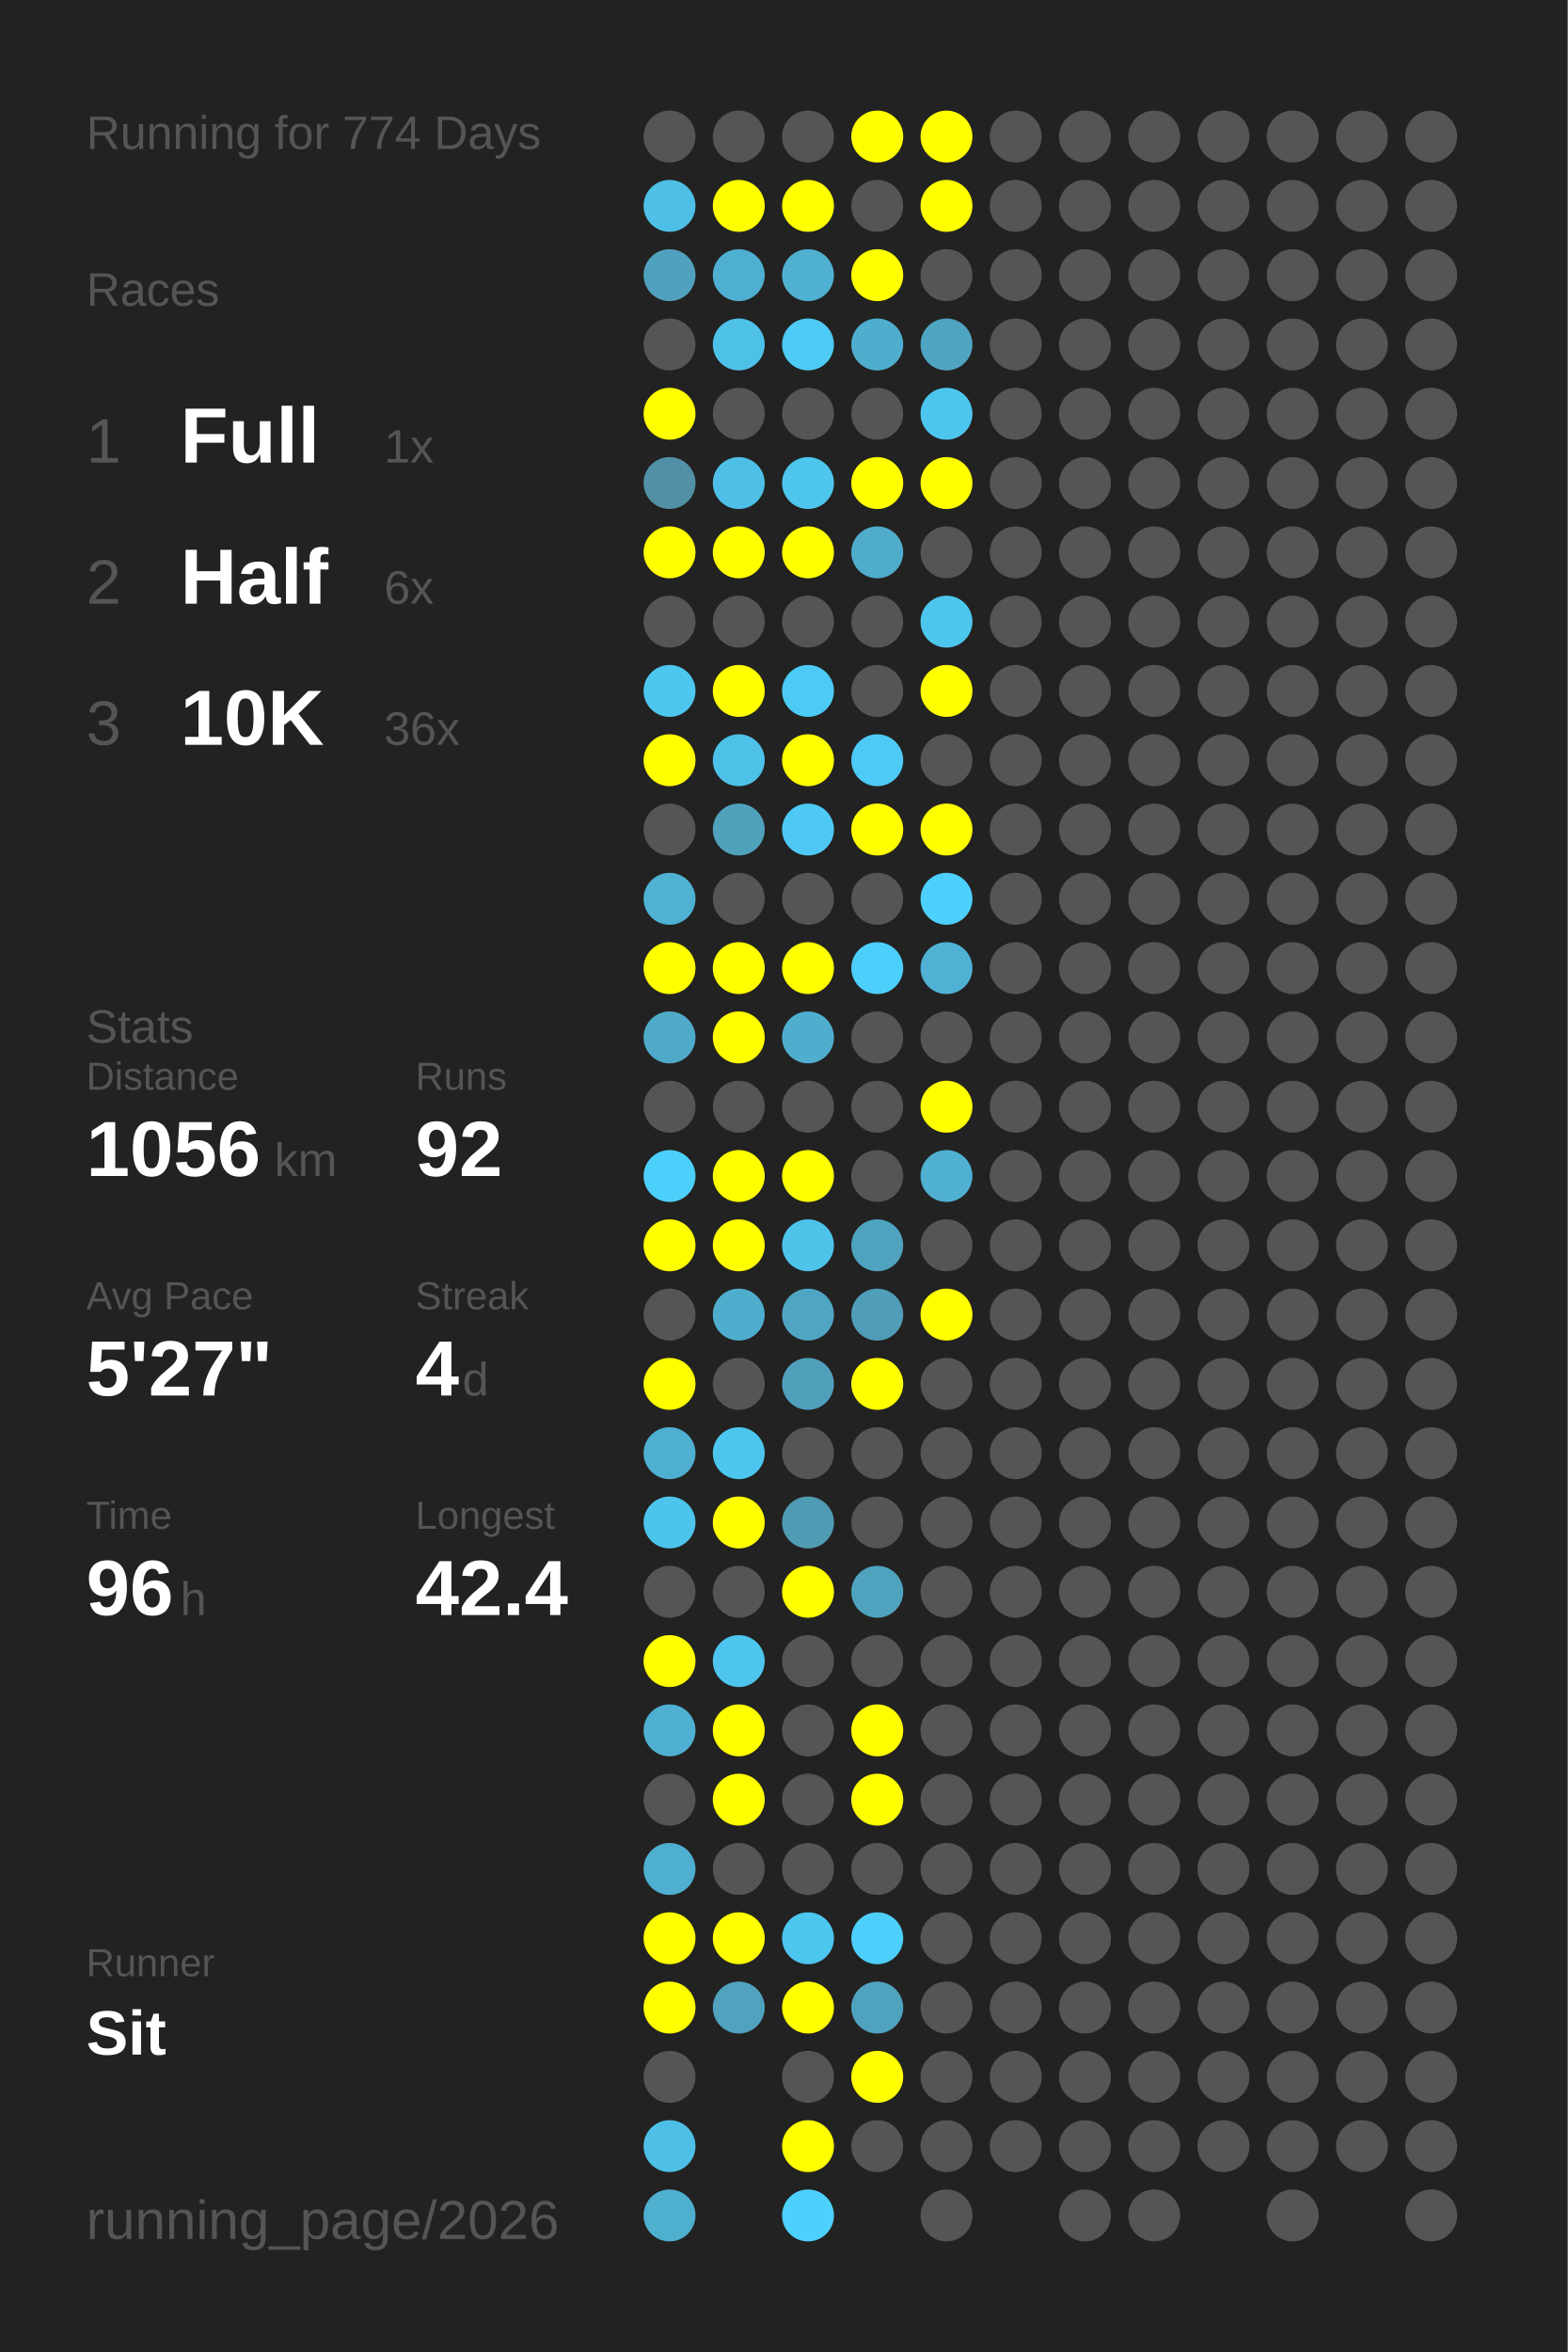
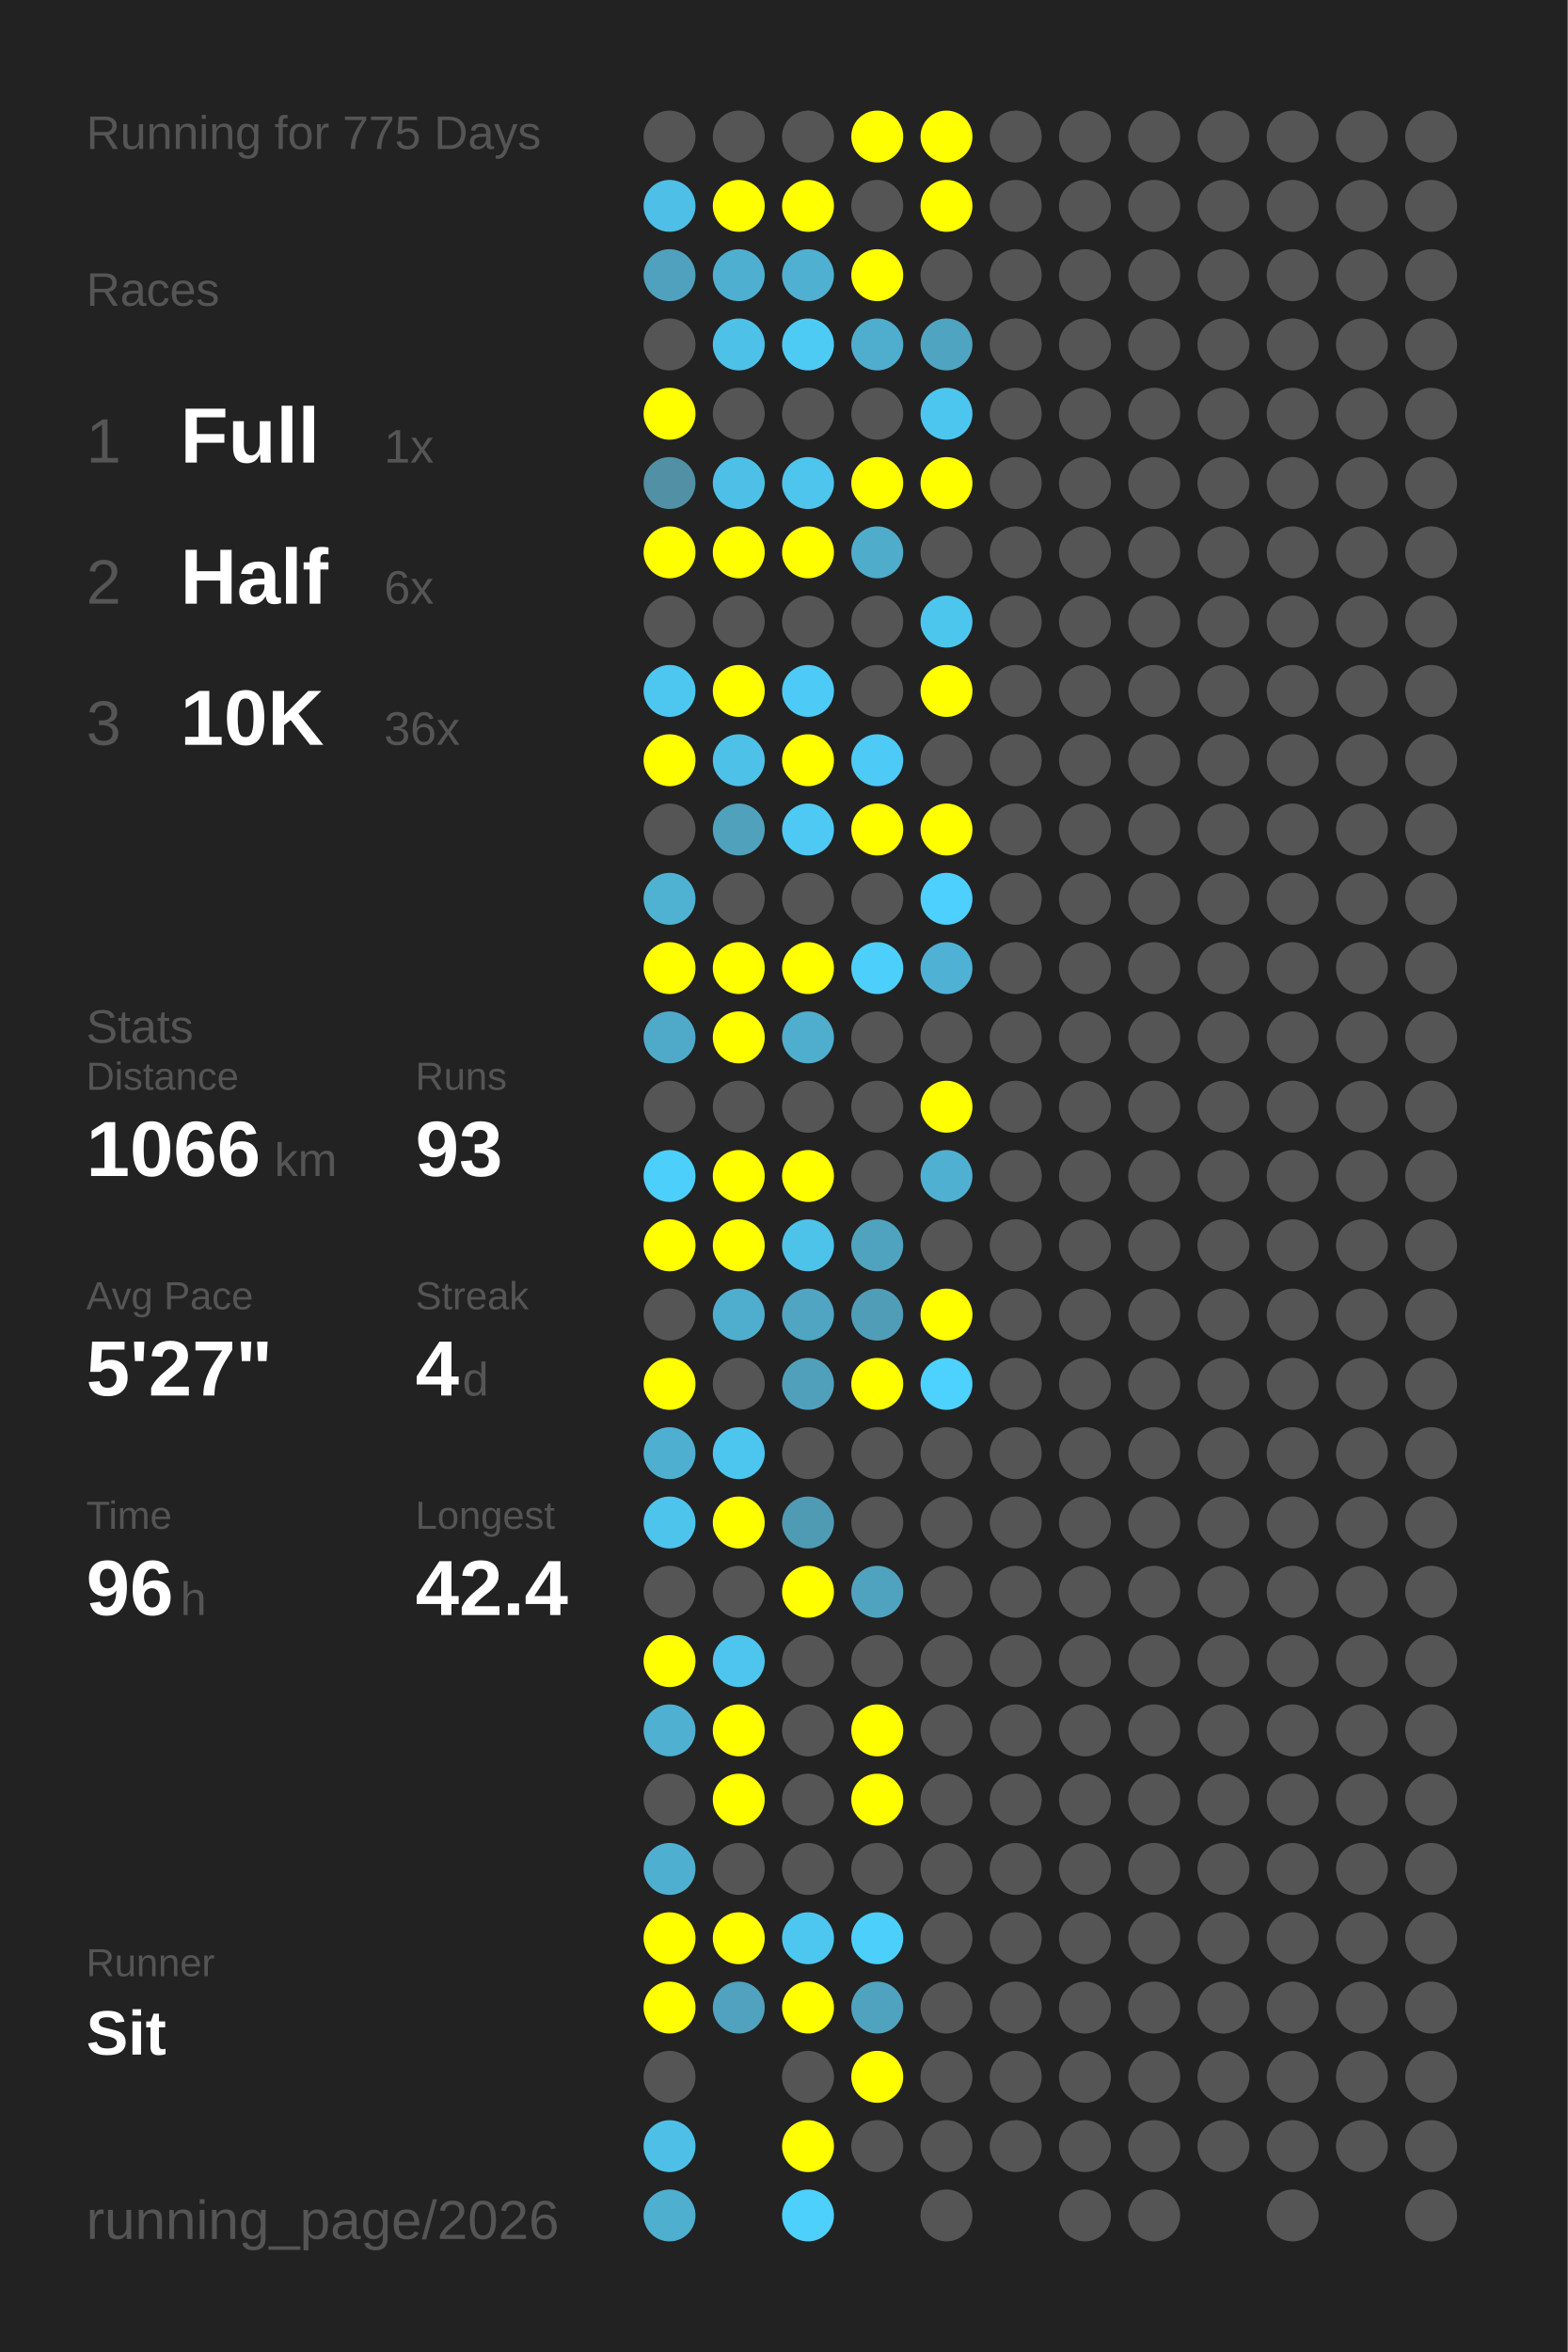
<svg xmlns="http://www.w3.org/2000/svg" baseProfile="full" height="300mm" version="1.1" viewBox="0,0,200,300" width="200mm">
  <defs />
  <rect fill="#222222" height="300" width="200" x="0" y="0" />
-   <text fill="#555555" style="font-size:6px; font-family:Arial;" x="11" y="19">Running for 774 Days</text>
+   <text fill="#555555" style="font-size:6px; font-family:Arial;" x="11" y="19">Running for 775 Days</text>
  <text fill="#555555" style="font-size:6px; font-family:Arial;" x="11" y="39">Races</text>
  <text fill="#555555" style="font-size:8px; font-family:Arial;" x="11" y="59">1</text>
  <text fill="#FFFFFF" style="font-size:10px; font-family:Arial; font-weight:bold;" x="23" y="59">Full</text>
  <text fill="#555555" style="font-size:6px; font-family:Arial;" x="49" y="59">1x</text>
  <text fill="#555555" style="font-size:8px; font-family:Arial;" x="11" y="77">2</text>
  <text fill="#FFFFFF" style="font-size:10px; font-family:Arial; font-weight:bold;" x="23" y="77">Half</text>
  <text fill="#555555" style="font-size:6px; font-family:Arial;" x="49" y="77">6x</text>
  <text fill="#555555" style="font-size:8px; font-family:Arial;" x="11" y="95">3</text>
  <text fill="#FFFFFF" style="font-size:10px; font-family:Arial; font-weight:bold;" x="23" y="95">10K</text>
  <text fill="#555555" style="font-size:6px; font-family:Arial;" x="49" y="95">36x</text>
  <text fill="#555555" style="font-size:6px; font-family:Arial;" x="11" y="133">Stats</text>
  <text fill="#555555" style="font-size:5px; font-family:Arial;" x="11" y="139">Distance</text>
-   <text fill="#FFFFFF" style="font-size:10px; font-family:Arial; font-weight:bold;" x="11" y="150">1056</text>
+   <text fill="#FFFFFF" style="font-size:10px; font-family:Arial; font-weight:bold;" x="11" y="150">1066</text>
  <text fill="#555555" style="font-size:6px; font-family:Arial;" x="35" y="150">km</text>
  <text fill="#555555" style="font-size:5px; font-family:Arial;" x="53" y="139">Runs</text>
-   <text fill="#FFFFFF" style="font-size:10px; font-family:Arial; font-weight:bold;" x="53" y="150">92</text>
+   <text fill="#FFFFFF" style="font-size:10px; font-family:Arial; font-weight:bold;" x="53" y="150">93</text>
  <text fill="#555555" style="font-size:5px; font-family:Arial;" x="11" y="167">Avg Pace</text>
  <text fill="#FFFFFF" style="font-size:10px; font-family:Arial; font-weight:bold;" x="11" y="178">5'27"</text>
  <text fill="#555555" style="font-size:5px; font-family:Arial;" x="53" y="167">Streak</text>
  <text fill="#FFFFFF" style="font-size:10px; font-family:Arial; font-weight:bold;" x="53" y="178">4</text>
  <text fill="#555555" style="font-size:6px; font-family:Arial;" x="59" y="178">d</text>
  <text fill="#555555" style="font-size:5px; font-family:Arial;" x="11" y="195">Time</text>
  <text fill="#FFFFFF" style="font-size:10px; font-family:Arial; font-weight:bold;" x="11" y="206">96</text>
  <text fill="#555555" style="font-size:6px; font-family:Arial;" x="23" y="206">h</text>
  <text fill="#555555" style="font-size:5px; font-family:Arial;" x="53" y="195">Longest</text>
  <text fill="#FFFFFF" style="font-size:10px; font-family:Arial; font-weight:bold;" x="53" y="206">42.4</text>
  <text fill="#555555" style="font-size:5px; font-family:Arial;" x="11" y="252.065">Runner</text>
  <text fill="#FFFFFF" style="font-size:8px; font-family:Arial; font-weight:bold;" x="11" y="262.065">Sit</text>
  <text fill="#555555" style="font-size:7px; font-family:Arial;" x="11" y="285.581">running_page/2026</text>
  <circle cx="85.417" cy="17.419" fill="#555555" r="3.312" />
  <circle cx="85.417" cy="26.258" fill="#4ebfe6" r="3.312" />
  <circle cx="85.417" cy="35.097" fill="#50a1bd" r="3.312" />
  <circle cx="85.417" cy="43.935" fill="#555555" r="3.312" />
  <circle cx="85.417" cy="52.774" fill="#FFFF00" r="3.312" />
  <circle cx="85.417" cy="61.613" fill="#5190a5" r="3.312" />
  <circle cx="85.417" cy="70.452" fill="#FFFF00" r="3.312" />
  <circle cx="85.417" cy="79.29" fill="#555555" r="3.312" />
  <circle cx="85.417" cy="88.129" fill="#4dc7f0" r="3.312" />
  <circle cx="85.417" cy="96.968" fill="#FFFF00" r="3.312" />
  <circle cx="85.417" cy="105.806" fill="#555555" r="3.312" />
  <circle cx="85.417" cy="114.645" fill="#4fb2d3" r="3.312" />
  <circle cx="85.417" cy="123.484" fill="#FFFF00" r="3.312" />
  <circle cx="85.417" cy="132.323" fill="#4faac9" r="3.312" />
  <circle cx="85.417" cy="141.161" fill="#555555" r="3.312" />
  <circle cx="85.417" cy="150" fill="#4dcffb" r="3.312" />
  <circle cx="85.417" cy="158.839" fill="#FFFF00" r="3.312" />
  <circle cx="85.417" cy="167.677" fill="#555555" r="3.312" />
  <circle cx="85.417" cy="176.516" fill="#FFFF00" r="3.312" />
  <circle cx="85.417" cy="185.355" fill="#4fafd0" r="3.312" />
  <circle cx="85.417" cy="194.194" fill="#4dc4ec" r="3.312" />
  <circle cx="85.417" cy="203.032" fill="#555555" r="3.312" />
  <circle cx="85.417" cy="211.871" fill="#FFFF00" r="3.312" />
  <circle cx="85.417" cy="220.71" fill="#4fb0d1" r="3.312" />
  <circle cx="85.417" cy="229.548" fill="#555555" r="3.312" />
  <circle cx="85.417" cy="238.387" fill="#4fafd0" r="3.312" />
  <circle cx="85.417" cy="247.226" fill="#FFFF00" r="3.312" />
  <circle cx="85.417" cy="256.065" fill="#FFFF00" r="3.312" />
  <circle cx="85.417" cy="264.903" fill="#555555" r="3.312" />
  <circle cx="85.417" cy="273.742" fill="#4ec0e7" r="3.312" />
  <circle cx="85.417" cy="282.581" fill="#4fafcf" r="3.312" />
  <circle cx="94.25" cy="17.419" fill="#555555" r="3.312" />
  <circle cx="94.25" cy="26.258" fill="#FFFF00" r="3.312" />
  <circle cx="94.25" cy="35.097" fill="#4fafd0" r="3.312" />
  <circle cx="94.25" cy="43.935" fill="#4ec1e9" r="3.312" />
  <circle cx="94.25" cy="52.774" fill="#555555" r="3.312" />
  <circle cx="94.25" cy="61.613" fill="#4ec0e7" r="3.312" />
  <circle cx="94.25" cy="70.452" fill="#FFFF00" r="3.312" />
  <circle cx="94.25" cy="79.29" fill="#555555" r="3.312" />
  <circle cx="94.25" cy="88.129" fill="#FFFF00" r="3.312" />
  <circle cx="94.25" cy="96.968" fill="#4ec1e8" r="3.312" />
  <circle cx="94.25" cy="105.806" fill="#50a1bc" r="3.312" />
  <circle cx="94.25" cy="114.645" fill="#555555" r="3.312" />
  <circle cx="94.25" cy="123.484" fill="#FFFF00" r="3.312" />
  <circle cx="94.25" cy="132.323" fill="#FFFF00" r="3.312" />
  <circle cx="94.25" cy="141.161" fill="#555555" r="3.312" />
  <circle cx="94.25" cy="150" fill="#FFFF00" r="3.312" />
  <circle cx="94.25" cy="158.839" fill="#FFFF00" r="3.312" />
  <circle cx="94.25" cy="167.677" fill="#4faece" r="3.312" />
  <circle cx="94.25" cy="176.516" fill="#555555" r="3.312" />
  <circle cx="94.25" cy="185.355" fill="#4dc6ef" r="3.312" />
  <circle cx="94.25" cy="194.194" fill="#FFFF00" r="3.312" />
  <circle cx="94.25" cy="203.032" fill="#555555" r="3.312" />
  <circle cx="94.25" cy="211.871" fill="#4dc5ee" r="3.312" />
  <circle cx="94.25" cy="220.71" fill="#FFFF00" r="3.312" />
  <circle cx="94.25" cy="229.548" fill="#FFFF00" r="3.312" />
  <circle cx="94.25" cy="238.387" fill="#555555" r="3.312" />
  <circle cx="94.25" cy="247.226" fill="#FFFF00" r="3.312" />
  <circle cx="94.25" cy="256.065" fill="#50a2be" r="3.312" />
  <circle cx="103.083" cy="17.419" fill="#555555" r="3.312" />
  <circle cx="103.083" cy="26.258" fill="#FFFF00" r="3.312" />
  <circle cx="103.083" cy="35.097" fill="#4fb0d1" r="3.312" />
  <circle cx="103.083" cy="43.935" fill="#4dcbf5" r="3.312" />
  <circle cx="103.083" cy="52.774" fill="#555555" r="3.312" />
  <circle cx="103.083" cy="61.613" fill="#4dc5ed" r="3.312" />
  <circle cx="103.083" cy="70.452" fill="#FFFF00" r="3.312" />
  <circle cx="103.083" cy="79.29" fill="#555555" r="3.312" />
  <circle cx="103.083" cy="88.129" fill="#4dcbf6" r="3.312" />
  <circle cx="103.083" cy="96.968" fill="#FFFF00" r="3.312" />
  <circle cx="103.083" cy="105.806" fill="#4dc9f4" r="3.312" />
  <circle cx="103.083" cy="114.645" fill="#555555" r="3.312" />
  <circle cx="103.083" cy="123.484" fill="#FFFF00" r="3.312" />
  <circle cx="103.083" cy="132.323" fill="#4faece" r="3.312" />
  <circle cx="103.083" cy="141.161" fill="#555555" r="3.312" />
  <circle cx="103.083" cy="150" fill="#FFFF00" r="3.312" />
  <circle cx="103.083" cy="158.839" fill="#4dc3ea" r="3.312" />
  <circle cx="103.083" cy="167.677" fill="#4fa5c2" r="3.312" />
  <circle cx="103.083" cy="176.516" fill="#50a0bc" r="3.312" />
  <circle cx="103.083" cy="185.355" fill="#555555" r="3.312" />
  <circle cx="103.083" cy="194.194" fill="#509bb4" r="3.312" />
  <circle cx="103.083" cy="203.032" fill="#FFFF00" r="3.312" />
  <circle cx="103.083" cy="211.871" fill="#555555" r="3.312" />
  <circle cx="103.083" cy="220.71" fill="#555555" r="3.312" />
  <circle cx="103.083" cy="229.548" fill="#555555" r="3.312" />
  <circle cx="103.083" cy="238.387" fill="#555555" r="3.312" />
  <circle cx="103.083" cy="247.226" fill="#4dc7f0" r="3.312" />
  <circle cx="103.083" cy="256.065" fill="#FFFF00" r="3.312" />
  <circle cx="103.083" cy="264.903" fill="#555555" r="3.312" />
  <circle cx="103.083" cy="273.742" fill="#FFFF00" r="3.312" />
  <circle cx="103.083" cy="282.581" fill="#4dd0fc" r="3.312" />
  <circle cx="111.917" cy="17.419" fill="#FFFF00" r="3.312" />
  <circle cx="111.917" cy="26.258" fill="#555555" r="3.312" />
  <circle cx="111.917" cy="35.097" fill="#FFFF00" r="3.312" />
  <circle cx="111.917" cy="43.935" fill="#4faece" r="3.312" />
  <circle cx="111.917" cy="52.774" fill="#555555" r="3.312" />
  <circle cx="111.917" cy="61.613" fill="#FFFF00" r="3.312" />
  <circle cx="111.917" cy="70.452" fill="#4faccb" r="3.312" />
  <circle cx="111.917" cy="79.29" fill="#555555" r="3.312" />
  <circle cx="111.917" cy="88.129" fill="#555555" r="3.312" />
  <circle cx="111.917" cy="96.968" fill="#4dcaf5" r="3.312" />
  <circle cx="111.917" cy="105.806" fill="#FFFF00" r="3.312" />
  <circle cx="111.917" cy="114.645" fill="#555555" r="3.312" />
  <circle cx="111.917" cy="123.484" fill="#4dcffb" r="3.312" />
  <circle cx="111.917" cy="132.323" fill="#555555" r="3.312" />
  <circle cx="111.917" cy="141.161" fill="#555555" r="3.312" />
  <circle cx="111.917" cy="150" fill="#555555" r="3.312" />
  <circle cx="111.917" cy="158.839" fill="#4fa3bf" r="3.312" />
  <circle cx="111.917" cy="167.677" fill="#509db8" r="3.312" />
  <circle cx="111.917" cy="176.516" fill="#FFFF00" r="3.312" />
  <circle cx="111.917" cy="185.355" fill="#555555" r="3.312" />
  <circle cx="111.917" cy="194.194" fill="#555555" r="3.312" />
  <circle cx="111.917" cy="203.032" fill="#4fa3bf" r="3.312" />
  <circle cx="111.917" cy="211.871" fill="#555555" r="3.312" />
  <circle cx="111.917" cy="220.71" fill="#FFFF00" r="3.312" />
  <circle cx="111.917" cy="229.548" fill="#FFFF00" r="3.312" />
  <circle cx="111.917" cy="238.387" fill="#555555" r="3.312" />
  <circle cx="111.917" cy="247.226" fill="#4dcffb" r="3.312" />
  <circle cx="111.917" cy="256.065" fill="#4fa3bf" r="3.312" />
  <circle cx="111.917" cy="264.903" fill="#FFFF00" r="3.312" />
  <circle cx="111.917" cy="273.742" fill="#555555" r="3.312" />
  <circle cx="120.75" cy="17.419" fill="#FFFF00" r="3.312" />
  <circle cx="120.75" cy="26.258" fill="#FFFF00" r="3.312" />
  <circle cx="120.75" cy="35.097" fill="#555555" r="3.312" />
  <circle cx="120.75" cy="43.935" fill="#4fa4c1" r="3.312" />
  <circle cx="120.75" cy="52.774" fill="#4dc6ef" r="3.312" />
  <circle cx="120.75" cy="61.613" fill="#FFFF00" r="3.312" />
  <circle cx="120.75" cy="70.452" fill="#555555" r="3.312" />
  <circle cx="120.75" cy="79.29" fill="#4dc6ee" r="3.312" />
  <circle cx="120.75" cy="88.129" fill="#FFFF00" r="3.312" />
  <circle cx="120.75" cy="96.968" fill="#555555" r="3.312" />
  <circle cx="120.75" cy="105.806" fill="#FFFF00" r="3.312" />
  <circle cx="120.75" cy="114.645" fill="#4dd0fd" r="3.312" />
  <circle cx="120.75" cy="123.484" fill="#4fb2d4" r="3.312" />
  <circle cx="120.75" cy="132.323" fill="#555555" r="3.312" />
  <circle cx="120.75" cy="141.161" fill="#FFFF00" r="3.312" />
  <circle cx="120.75" cy="150" fill="#4fb0d2" r="3.312" />
  <circle cx="120.75" cy="158.839" fill="#555555" r="3.312" />
  <circle cx="120.75" cy="167.677" fill="#FFFF00" r="3.312" />
-   <circle cx="120.75" cy="176.516" fill="#555555" r="3.312" />
+   <circle cx="120.75" cy="176.516" fill="#4dd1fe" r="3.312" />
  <circle cx="120.75" cy="185.355" fill="#555555" r="3.312" />
  <circle cx="120.75" cy="194.194" fill="#555555" r="3.312" />
  <circle cx="120.75" cy="203.032" fill="#555555" r="3.312" />
  <circle cx="120.75" cy="211.871" fill="#555555" r="3.312" />
  <circle cx="120.75" cy="220.71" fill="#555555" r="3.312" />
  <circle cx="120.75" cy="229.548" fill="#555555" r="3.312" />
  <circle cx="120.75" cy="238.387" fill="#555555" r="3.312" />
  <circle cx="120.75" cy="247.226" fill="#555555" r="3.312" />
  <circle cx="120.75" cy="256.065" fill="#555555" r="3.312" />
  <circle cx="120.75" cy="264.903" fill="#555555" r="3.312" />
  <circle cx="120.75" cy="273.742" fill="#555555" r="3.312" />
  <circle cx="120.75" cy="282.581" fill="#555555" r="3.312" />
  <circle cx="129.583" cy="17.419" fill="#555555" r="3.312" />
  <circle cx="129.583" cy="26.258" fill="#555555" r="3.312" />
  <circle cx="129.583" cy="35.097" fill="#555555" r="3.312" />
  <circle cx="129.583" cy="43.935" fill="#555555" r="3.312" />
  <circle cx="129.583" cy="52.774" fill="#555555" r="3.312" />
  <circle cx="129.583" cy="61.613" fill="#555555" r="3.312" />
  <circle cx="129.583" cy="70.452" fill="#555555" r="3.312" />
  <circle cx="129.583" cy="79.29" fill="#555555" r="3.312" />
  <circle cx="129.583" cy="88.129" fill="#555555" r="3.312" />
  <circle cx="129.583" cy="96.968" fill="#555555" r="3.312" />
  <circle cx="129.583" cy="105.806" fill="#555555" r="3.312" />
  <circle cx="129.583" cy="114.645" fill="#555555" r="3.312" />
  <circle cx="129.583" cy="123.484" fill="#555555" r="3.312" />
  <circle cx="129.583" cy="132.323" fill="#555555" r="3.312" />
  <circle cx="129.583" cy="141.161" fill="#555555" r="3.312" />
  <circle cx="129.583" cy="150" fill="#555555" r="3.312" />
  <circle cx="129.583" cy="158.839" fill="#555555" r="3.312" />
  <circle cx="129.583" cy="167.677" fill="#555555" r="3.312" />
  <circle cx="129.583" cy="176.516" fill="#555555" r="3.312" />
  <circle cx="129.583" cy="185.355" fill="#555555" r="3.312" />
  <circle cx="129.583" cy="194.194" fill="#555555" r="3.312" />
  <circle cx="129.583" cy="203.032" fill="#555555" r="3.312" />
  <circle cx="129.583" cy="211.871" fill="#555555" r="3.312" />
  <circle cx="129.583" cy="220.71" fill="#555555" r="3.312" />
  <circle cx="129.583" cy="229.548" fill="#555555" r="3.312" />
  <circle cx="129.583" cy="238.387" fill="#555555" r="3.312" />
  <circle cx="129.583" cy="247.226" fill="#555555" r="3.312" />
  <circle cx="129.583" cy="256.065" fill="#555555" r="3.312" />
  <circle cx="129.583" cy="264.903" fill="#555555" r="3.312" />
  <circle cx="129.583" cy="273.742" fill="#555555" r="3.312" />
  <circle cx="138.417" cy="17.419" fill="#555555" r="3.312" />
  <circle cx="138.417" cy="26.258" fill="#555555" r="3.312" />
  <circle cx="138.417" cy="35.097" fill="#555555" r="3.312" />
  <circle cx="138.417" cy="43.935" fill="#555555" r="3.312" />
  <circle cx="138.417" cy="52.774" fill="#555555" r="3.312" />
  <circle cx="138.417" cy="61.613" fill="#555555" r="3.312" />
  <circle cx="138.417" cy="70.452" fill="#555555" r="3.312" />
  <circle cx="138.417" cy="79.29" fill="#555555" r="3.312" />
  <circle cx="138.417" cy="88.129" fill="#555555" r="3.312" />
  <circle cx="138.417" cy="96.968" fill="#555555" r="3.312" />
  <circle cx="138.417" cy="105.806" fill="#555555" r="3.312" />
  <circle cx="138.417" cy="114.645" fill="#555555" r="3.312" />
  <circle cx="138.417" cy="123.484" fill="#555555" r="3.312" />
  <circle cx="138.417" cy="132.323" fill="#555555" r="3.312" />
  <circle cx="138.417" cy="141.161" fill="#555555" r="3.312" />
  <circle cx="138.417" cy="150" fill="#555555" r="3.312" />
  <circle cx="138.417" cy="158.839" fill="#555555" r="3.312" />
  <circle cx="138.417" cy="167.677" fill="#555555" r="3.312" />
  <circle cx="138.417" cy="176.516" fill="#555555" r="3.312" />
  <circle cx="138.417" cy="185.355" fill="#555555" r="3.312" />
  <circle cx="138.417" cy="194.194" fill="#555555" r="3.312" />
  <circle cx="138.417" cy="203.032" fill="#555555" r="3.312" />
  <circle cx="138.417" cy="211.871" fill="#555555" r="3.312" />
  <circle cx="138.417" cy="220.71" fill="#555555" r="3.312" />
  <circle cx="138.417" cy="229.548" fill="#555555" r="3.312" />
  <circle cx="138.417" cy="238.387" fill="#555555" r="3.312" />
  <circle cx="138.417" cy="247.226" fill="#555555" r="3.312" />
  <circle cx="138.417" cy="256.065" fill="#555555" r="3.312" />
  <circle cx="138.417" cy="264.903" fill="#555555" r="3.312" />
  <circle cx="138.417" cy="273.742" fill="#555555" r="3.312" />
  <circle cx="138.417" cy="282.581" fill="#555555" r="3.312" />
  <circle cx="147.25" cy="17.419" fill="#555555" r="3.312" />
  <circle cx="147.25" cy="26.258" fill="#555555" r="3.312" />
  <circle cx="147.25" cy="35.097" fill="#555555" r="3.312" />
  <circle cx="147.25" cy="43.935" fill="#555555" r="3.312" />
  <circle cx="147.25" cy="52.774" fill="#555555" r="3.312" />
  <circle cx="147.25" cy="61.613" fill="#555555" r="3.312" />
  <circle cx="147.25" cy="70.452" fill="#555555" r="3.312" />
  <circle cx="147.25" cy="79.29" fill="#555555" r="3.312" />
  <circle cx="147.25" cy="88.129" fill="#555555" r="3.312" />
  <circle cx="147.25" cy="96.968" fill="#555555" r="3.312" />
  <circle cx="147.25" cy="105.806" fill="#555555" r="3.312" />
  <circle cx="147.25" cy="114.645" fill="#555555" r="3.312" />
  <circle cx="147.25" cy="123.484" fill="#555555" r="3.312" />
  <circle cx="147.25" cy="132.323" fill="#555555" r="3.312" />
  <circle cx="147.25" cy="141.161" fill="#555555" r="3.312" />
  <circle cx="147.25" cy="150" fill="#555555" r="3.312" />
  <circle cx="147.25" cy="158.839" fill="#555555" r="3.312" />
  <circle cx="147.25" cy="167.677" fill="#555555" r="3.312" />
  <circle cx="147.25" cy="176.516" fill="#555555" r="3.312" />
  <circle cx="147.25" cy="185.355" fill="#555555" r="3.312" />
  <circle cx="147.25" cy="194.194" fill="#555555" r="3.312" />
  <circle cx="147.25" cy="203.032" fill="#555555" r="3.312" />
  <circle cx="147.25" cy="211.871" fill="#555555" r="3.312" />
  <circle cx="147.25" cy="220.71" fill="#555555" r="3.312" />
  <circle cx="147.25" cy="229.548" fill="#555555" r="3.312" />
  <circle cx="147.25" cy="238.387" fill="#555555" r="3.312" />
  <circle cx="147.25" cy="247.226" fill="#555555" r="3.312" />
  <circle cx="147.25" cy="256.065" fill="#555555" r="3.312" />
  <circle cx="147.25" cy="264.903" fill="#555555" r="3.312" />
  <circle cx="147.25" cy="273.742" fill="#555555" r="3.312" />
  <circle cx="147.25" cy="282.581" fill="#555555" r="3.312" />
  <circle cx="156.083" cy="17.419" fill="#555555" r="3.312" />
  <circle cx="156.083" cy="26.258" fill="#555555" r="3.312" />
  <circle cx="156.083" cy="35.097" fill="#555555" r="3.312" />
  <circle cx="156.083" cy="43.935" fill="#555555" r="3.312" />
  <circle cx="156.083" cy="52.774" fill="#555555" r="3.312" />
  <circle cx="156.083" cy="61.613" fill="#555555" r="3.312" />
  <circle cx="156.083" cy="70.452" fill="#555555" r="3.312" />
  <circle cx="156.083" cy="79.29" fill="#555555" r="3.312" />
  <circle cx="156.083" cy="88.129" fill="#555555" r="3.312" />
  <circle cx="156.083" cy="96.968" fill="#555555" r="3.312" />
  <circle cx="156.083" cy="105.806" fill="#555555" r="3.312" />
  <circle cx="156.083" cy="114.645" fill="#555555" r="3.312" />
  <circle cx="156.083" cy="123.484" fill="#555555" r="3.312" />
  <circle cx="156.083" cy="132.323" fill="#555555" r="3.312" />
  <circle cx="156.083" cy="141.161" fill="#555555" r="3.312" />
  <circle cx="156.083" cy="150" fill="#555555" r="3.312" />
  <circle cx="156.083" cy="158.839" fill="#555555" r="3.312" />
  <circle cx="156.083" cy="167.677" fill="#555555" r="3.312" />
  <circle cx="156.083" cy="176.516" fill="#555555" r="3.312" />
  <circle cx="156.083" cy="185.355" fill="#555555" r="3.312" />
  <circle cx="156.083" cy="194.194" fill="#555555" r="3.312" />
  <circle cx="156.083" cy="203.032" fill="#555555" r="3.312" />
  <circle cx="156.083" cy="211.871" fill="#555555" r="3.312" />
  <circle cx="156.083" cy="220.71" fill="#555555" r="3.312" />
  <circle cx="156.083" cy="229.548" fill="#555555" r="3.312" />
  <circle cx="156.083" cy="238.387" fill="#555555" r="3.312" />
  <circle cx="156.083" cy="247.226" fill="#555555" r="3.312" />
  <circle cx="156.083" cy="256.065" fill="#555555" r="3.312" />
  <circle cx="156.083" cy="264.903" fill="#555555" r="3.312" />
  <circle cx="156.083" cy="273.742" fill="#555555" r="3.312" />
  <circle cx="164.917" cy="17.419" fill="#555555" r="3.312" />
  <circle cx="164.917" cy="26.258" fill="#555555" r="3.312" />
  <circle cx="164.917" cy="35.097" fill="#555555" r="3.312" />
  <circle cx="164.917" cy="43.935" fill="#555555" r="3.312" />
  <circle cx="164.917" cy="52.774" fill="#555555" r="3.312" />
  <circle cx="164.917" cy="61.613" fill="#555555" r="3.312" />
  <circle cx="164.917" cy="70.452" fill="#555555" r="3.312" />
  <circle cx="164.917" cy="79.29" fill="#555555" r="3.312" />
  <circle cx="164.917" cy="88.129" fill="#555555" r="3.312" />
  <circle cx="164.917" cy="96.968" fill="#555555" r="3.312" />
  <circle cx="164.917" cy="105.806" fill="#555555" r="3.312" />
  <circle cx="164.917" cy="114.645" fill="#555555" r="3.312" />
  <circle cx="164.917" cy="123.484" fill="#555555" r="3.312" />
  <circle cx="164.917" cy="132.323" fill="#555555" r="3.312" />
  <circle cx="164.917" cy="141.161" fill="#555555" r="3.312" />
  <circle cx="164.917" cy="150" fill="#555555" r="3.312" />
  <circle cx="164.917" cy="158.839" fill="#555555" r="3.312" />
  <circle cx="164.917" cy="167.677" fill="#555555" r="3.312" />
  <circle cx="164.917" cy="176.516" fill="#555555" r="3.312" />
  <circle cx="164.917" cy="185.355" fill="#555555" r="3.312" />
  <circle cx="164.917" cy="194.194" fill="#555555" r="3.312" />
  <circle cx="164.917" cy="203.032" fill="#555555" r="3.312" />
  <circle cx="164.917" cy="211.871" fill="#555555" r="3.312" />
  <circle cx="164.917" cy="220.71" fill="#555555" r="3.312" />
  <circle cx="164.917" cy="229.548" fill="#555555" r="3.312" />
  <circle cx="164.917" cy="238.387" fill="#555555" r="3.312" />
  <circle cx="164.917" cy="247.226" fill="#555555" r="3.312" />
  <circle cx="164.917" cy="256.065" fill="#555555" r="3.312" />
  <circle cx="164.917" cy="264.903" fill="#555555" r="3.312" />
  <circle cx="164.917" cy="273.742" fill="#555555" r="3.312" />
  <circle cx="164.917" cy="282.581" fill="#555555" r="3.312" />
  <circle cx="173.75" cy="17.419" fill="#555555" r="3.312" />
  <circle cx="173.75" cy="26.258" fill="#555555" r="3.312" />
  <circle cx="173.75" cy="35.097" fill="#555555" r="3.312" />
  <circle cx="173.75" cy="43.935" fill="#555555" r="3.312" />
  <circle cx="173.75" cy="52.774" fill="#555555" r="3.312" />
  <circle cx="173.75" cy="61.613" fill="#555555" r="3.312" />
  <circle cx="173.75" cy="70.452" fill="#555555" r="3.312" />
  <circle cx="173.75" cy="79.29" fill="#555555" r="3.312" />
  <circle cx="173.75" cy="88.129" fill="#555555" r="3.312" />
  <circle cx="173.75" cy="96.968" fill="#555555" r="3.312" />
  <circle cx="173.75" cy="105.806" fill="#555555" r="3.312" />
  <circle cx="173.75" cy="114.645" fill="#555555" r="3.312" />
  <circle cx="173.75" cy="123.484" fill="#555555" r="3.312" />
  <circle cx="173.75" cy="132.323" fill="#555555" r="3.312" />
  <circle cx="173.75" cy="141.161" fill="#555555" r="3.312" />
  <circle cx="173.75" cy="150" fill="#555555" r="3.312" />
  <circle cx="173.75" cy="158.839" fill="#555555" r="3.312" />
  <circle cx="173.75" cy="167.677" fill="#555555" r="3.312" />
  <circle cx="173.75" cy="176.516" fill="#555555" r="3.312" />
  <circle cx="173.75" cy="185.355" fill="#555555" r="3.312" />
  <circle cx="173.75" cy="194.194" fill="#555555" r="3.312" />
  <circle cx="173.75" cy="203.032" fill="#555555" r="3.312" />
  <circle cx="173.75" cy="211.871" fill="#555555" r="3.312" />
  <circle cx="173.75" cy="220.71" fill="#555555" r="3.312" />
  <circle cx="173.75" cy="229.548" fill="#555555" r="3.312" />
  <circle cx="173.75" cy="238.387" fill="#555555" r="3.312" />
  <circle cx="173.75" cy="247.226" fill="#555555" r="3.312" />
  <circle cx="173.75" cy="256.065" fill="#555555" r="3.312" />
  <circle cx="173.75" cy="264.903" fill="#555555" r="3.312" />
  <circle cx="173.75" cy="273.742" fill="#555555" r="3.312" />
  <circle cx="182.583" cy="17.419" fill="#555555" r="3.312" />
  <circle cx="182.583" cy="26.258" fill="#555555" r="3.312" />
  <circle cx="182.583" cy="35.097" fill="#555555" r="3.312" />
  <circle cx="182.583" cy="43.935" fill="#555555" r="3.312" />
  <circle cx="182.583" cy="52.774" fill="#555555" r="3.312" />
  <circle cx="182.583" cy="61.613" fill="#555555" r="3.312" />
  <circle cx="182.583" cy="70.452" fill="#555555" r="3.312" />
  <circle cx="182.583" cy="79.29" fill="#555555" r="3.312" />
  <circle cx="182.583" cy="88.129" fill="#555555" r="3.312" />
  <circle cx="182.583" cy="96.968" fill="#555555" r="3.312" />
  <circle cx="182.583" cy="105.806" fill="#555555" r="3.312" />
  <circle cx="182.583" cy="114.645" fill="#555555" r="3.312" />
  <circle cx="182.583" cy="123.484" fill="#555555" r="3.312" />
  <circle cx="182.583" cy="132.323" fill="#555555" r="3.312" />
  <circle cx="182.583" cy="141.161" fill="#555555" r="3.312" />
  <circle cx="182.583" cy="150" fill="#555555" r="3.312" />
  <circle cx="182.583" cy="158.839" fill="#555555" r="3.312" />
  <circle cx="182.583" cy="167.677" fill="#555555" r="3.312" />
  <circle cx="182.583" cy="176.516" fill="#555555" r="3.312" />
  <circle cx="182.583" cy="185.355" fill="#555555" r="3.312" />
  <circle cx="182.583" cy="194.194" fill="#555555" r="3.312" />
  <circle cx="182.583" cy="203.032" fill="#555555" r="3.312" />
  <circle cx="182.583" cy="211.871" fill="#555555" r="3.312" />
  <circle cx="182.583" cy="220.71" fill="#555555" r="3.312" />
  <circle cx="182.583" cy="229.548" fill="#555555" r="3.312" />
  <circle cx="182.583" cy="238.387" fill="#555555" r="3.312" />
  <circle cx="182.583" cy="247.226" fill="#555555" r="3.312" />
  <circle cx="182.583" cy="256.065" fill="#555555" r="3.312" />
  <circle cx="182.583" cy="264.903" fill="#555555" r="3.312" />
  <circle cx="182.583" cy="273.742" fill="#555555" r="3.312" />
  <circle cx="182.583" cy="282.581" fill="#555555" r="3.312" />
</svg>
